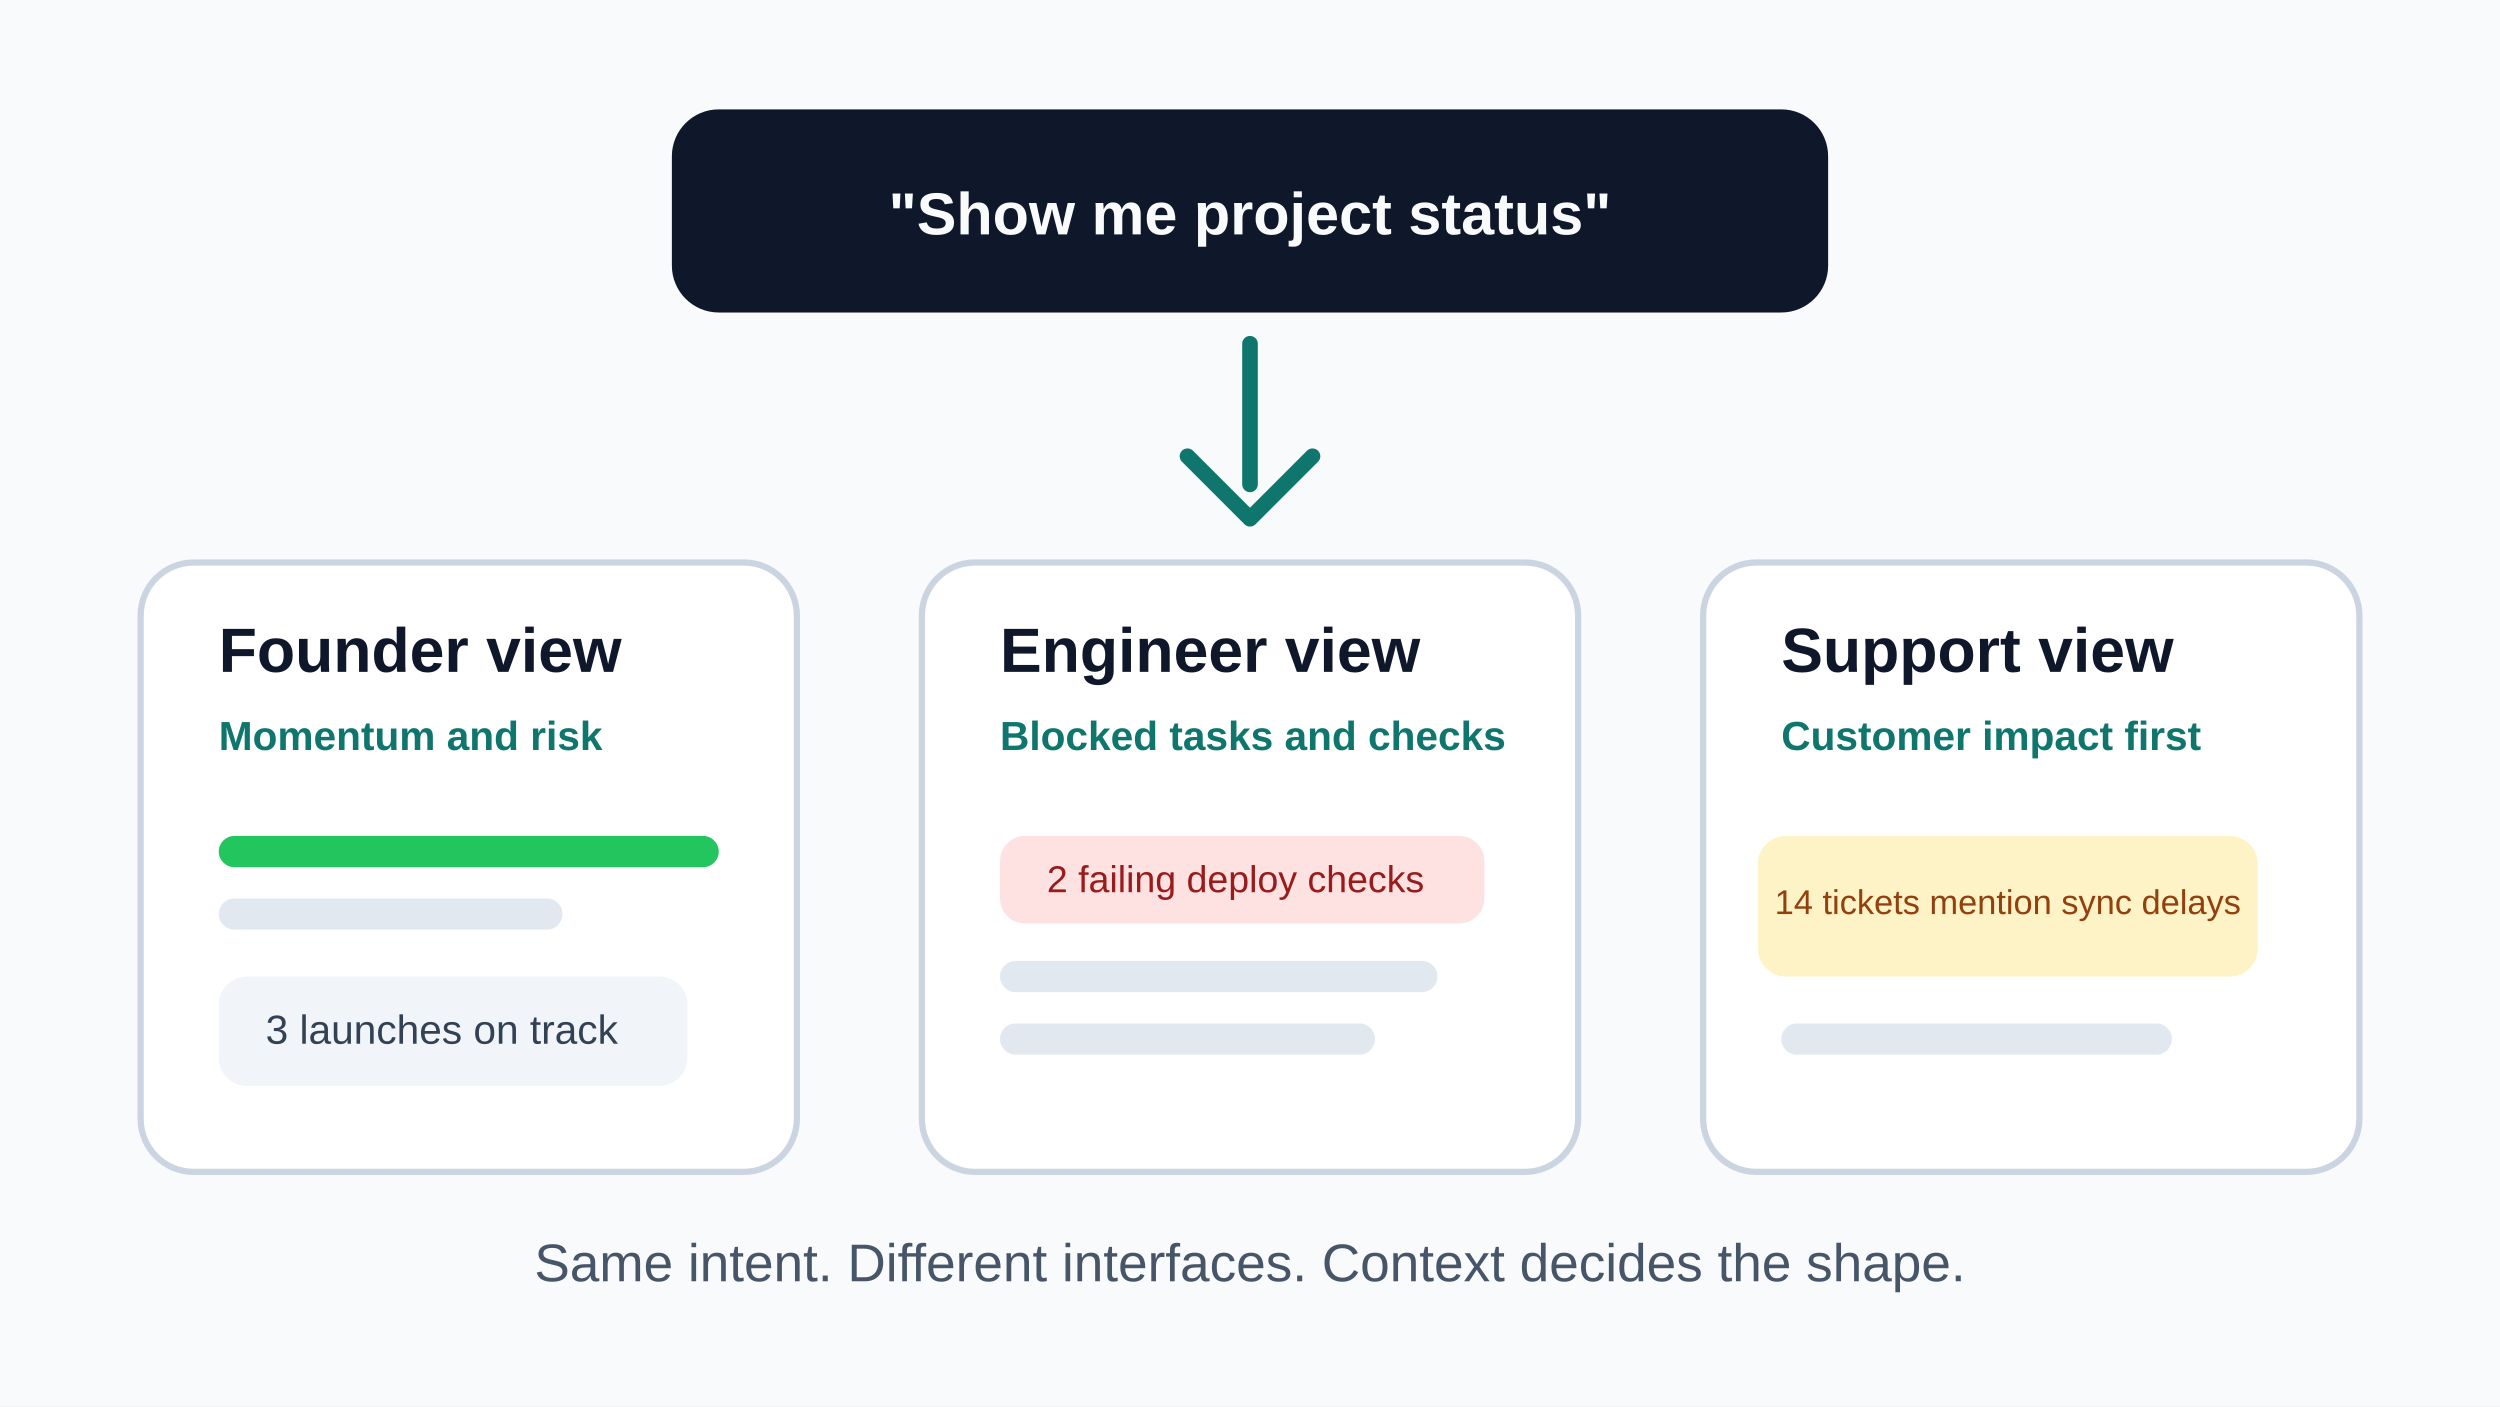
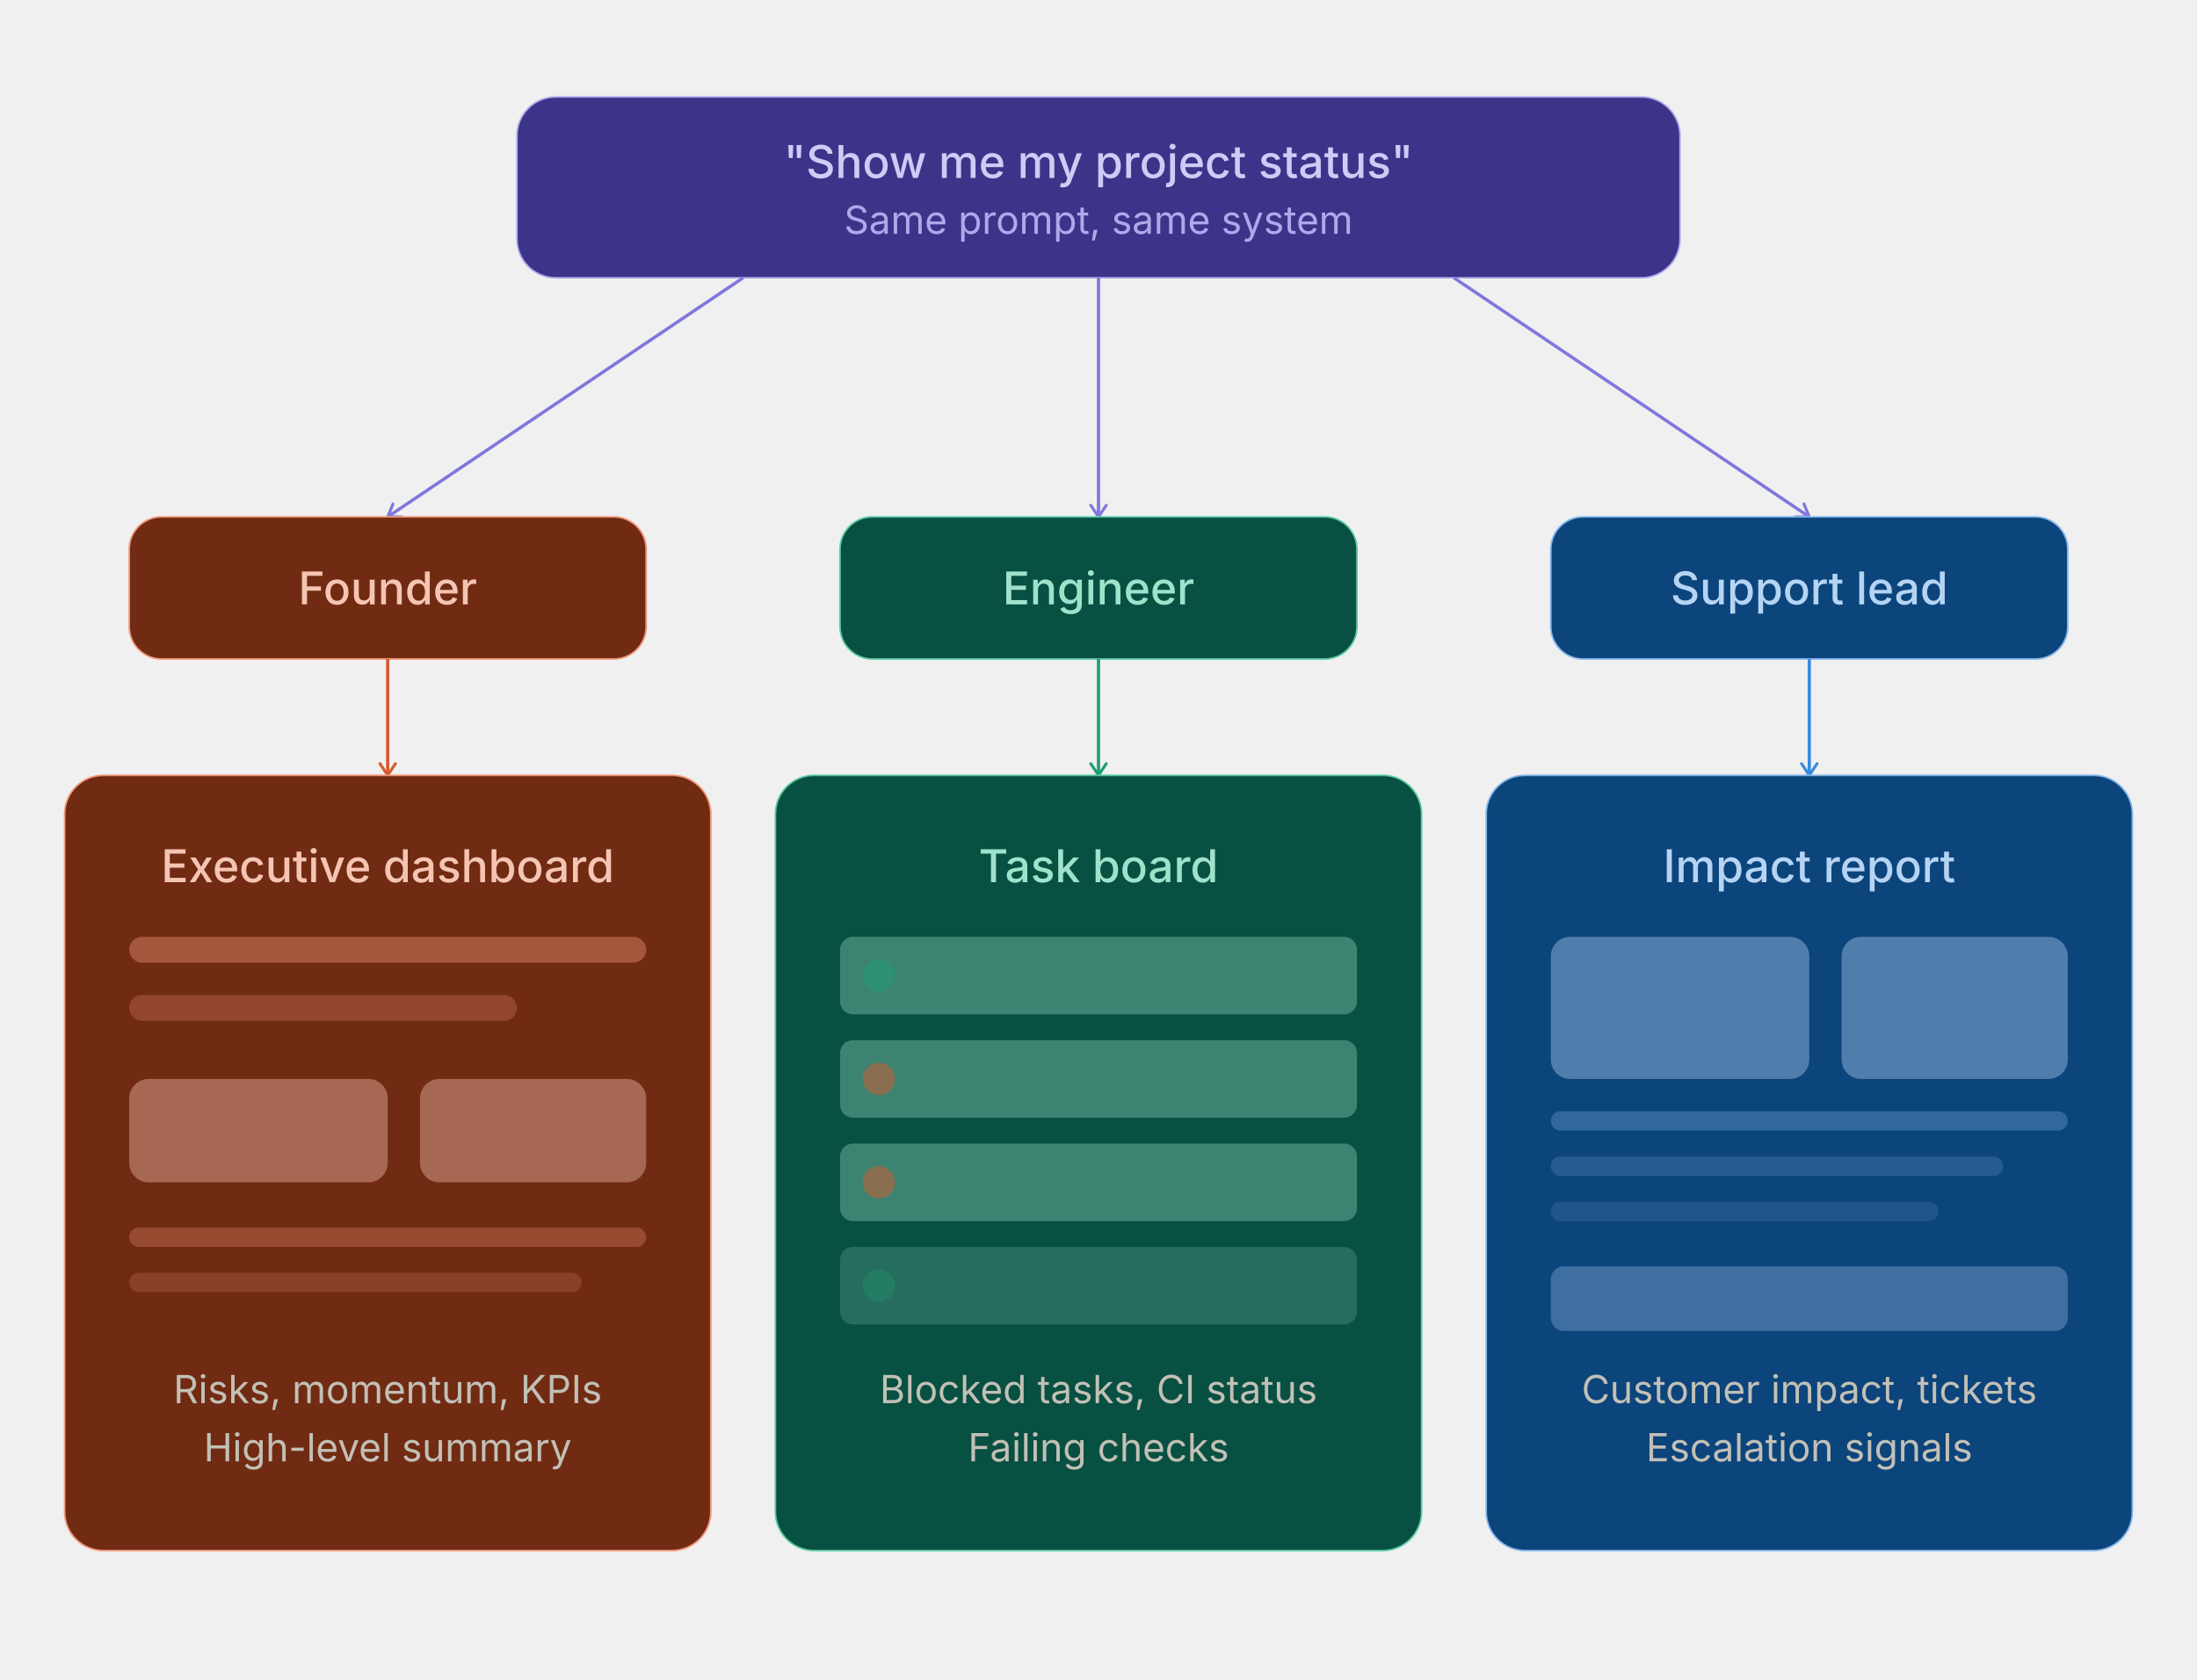
- <svg xmlns="http://www.w3.org/2000/svg" width="1600" height="900" viewBox="0 0 1600 900" fill="none">
-   <rect width="1600" height="900" fill="#F8FAFC" />
-   <rect x="430" y="70" width="740" height="130" rx="30" fill="#0F172A" />
-   <text x="800" y="150" fill="#F8FAFC" font-family="Arial, sans-serif" font-size="38" font-weight="700" text-anchor="middle">"Show me project status"</text>
-   <path d="M800 220V310" stroke="#0F766E" stroke-width="10" stroke-linecap="round" />
-   <path d="M760 292L800 332L840 292" fill="none" stroke="#0F766E" stroke-width="10" stroke-linecap="round" stroke-linejoin="round" />
-   <rect x="90" y="360" width="420" height="390" rx="34" fill="#FFFFFF" stroke="#CBD5E1" stroke-width="4" />
-   <text x="140" y="430" fill="#0F172A" font-family="Arial, sans-serif" font-size="40" font-weight="700">Founder view</text>
-   <text x="140" y="480" fill="#0F766E" font-family="Arial, sans-serif" font-size="26" font-weight="700">Momentum and risk</text>
-   <rect x="140" y="535" width="320" height="20" rx="10" fill="#22C55E" />
-   <rect x="140" y="575" width="220" height="20" rx="10" fill="#E2E8F0" />
-   <rect x="140" y="625" width="300" height="70" rx="18" fill="#F1F5F9" />
-   <text x="170" y="668" fill="#334155" font-family="Arial, sans-serif" font-size="26">3 launches on track</text>
-   <rect x="590" y="360" width="420" height="390" rx="34" fill="#FFFFFF" stroke="#CBD5E1" stroke-width="4" />
-   <text x="640" y="430" fill="#0F172A" font-family="Arial, sans-serif" font-size="40" font-weight="700">Engineer view</text>
-   <text x="640" y="480" fill="#0F766E" font-family="Arial, sans-serif" font-size="26" font-weight="700">Blocked tasks and checks</text>
-   <rect x="640" y="535" width="310" height="56" rx="16" fill="#FEE2E2" />
-   <text x="670" y="571" fill="#991B1B" font-family="Arial, sans-serif" font-size="24">2 failing deploy checks</text>
-   <rect x="640" y="615" width="280" height="20" rx="10" fill="#E2E8F0" />
-   <rect x="640" y="655" width="240" height="20" rx="10" fill="#E2E8F0" />
-   <rect x="1090" y="360" width="420" height="390" rx="34" fill="#FFFFFF" stroke="#CBD5E1" stroke-width="4" />
-   <text x="1140" y="430" fill="#0F172A" font-family="Arial, sans-serif" font-size="40" font-weight="700">Support view</text>
-   <text x="1140" y="480" fill="#0F766E" font-family="Arial, sans-serif" font-size="26" font-weight="700">Customer impact first</text>
-   <rect x="1125" y="535" width="320" height="90" rx="18" fill="#FEF3C7" />
-   <text x="1285" y="585" fill="#92400E" font-family="Arial, sans-serif" font-size="22" text-anchor="middle">14 tickets mention sync delays</text>
-   <rect x="1140" y="655" width="250" height="20" rx="10" fill="#E2E8F0" />
-   <text x="800" y="820" fill="#475569" font-family="Arial, sans-serif" font-size="34" text-anchor="middle">Same intent. Different interfaces. Context decides the shape.</text>
+ <svg xmlns="http://www.w3.org/2000/svg" width="100%" viewBox="0 0 680 520">
+   <defs>
+     <marker id="arrow" viewBox="0 0 10 10" refX="8" refY="5" markerWidth="6" markerHeight="6" orient="auto-start-reverse">
+       <path d="M2 1L8 5L2 9" fill="none" stroke="context-stroke" stroke-width="1.5" stroke-linecap="round" stroke-linejoin="round" />
+     </marker>
+   </defs>
+   <g style="fill:rgb(0, 0, 0);stroke:none;color:rgb(255, 255, 255);stroke-width:1px;stroke-linecap:butt;stroke-linejoin:miter;opacity:1;font-family:&quot;Anthropic Sans&quot;, -apple-system, &quot;system-ui&quot;, &quot;Segoe UI&quot;, sans-serif;font-size:16px;font-weight:400;text-anchor:start;dominant-baseline:auto">
+     <rect x="160" y="30" width="360" height="56" rx="12" stroke-width="0.5" style="fill:rgb(60, 52, 137);stroke:rgb(175, 169, 236);color:rgb(255, 255, 255);stroke-width:0.5px;stroke-linecap:butt;stroke-linejoin:miter;opacity:1;font-family:&quot;Anthropic Sans&quot;, -apple-system, &quot;system-ui&quot;, &quot;Segoe UI&quot;, sans-serif;font-size:16px;font-weight:400;text-anchor:start;dominant-baseline:auto" />
+     <text x="340" y="50" text-anchor="middle" dominant-baseline="central" style="fill:rgb(206, 203, 246);stroke:none;color:rgb(255, 255, 255);stroke-width:1px;stroke-linecap:butt;stroke-linejoin:miter;opacity:1;font-family:&quot;Anthropic Sans&quot;, -apple-system, &quot;system-ui&quot;, &quot;Segoe UI&quot;, sans-serif;font-size:14px;font-weight:500;text-anchor:middle;dominant-baseline:central">"Show me my project status"</text>
+     <text x="340" y="68" text-anchor="middle" dominant-baseline="central" style="fill:rgb(175, 169, 236);stroke:none;color:rgb(255, 255, 255);stroke-width:1px;stroke-linecap:butt;stroke-linejoin:miter;opacity:1;font-family:&quot;Anthropic Sans&quot;, -apple-system, &quot;system-ui&quot;, &quot;Segoe UI&quot;, sans-serif;font-size:12px;font-weight:400;text-anchor:middle;dominant-baseline:central">Same prompt, same system</text>
+   </g>
+   <line x1="230" y1="86" x2="120" y2="160" stroke="#7F77DD" stroke-width="1" marker-end="url(#arrow)" style="fill:rgb(0, 0, 0);stroke:rgb(127, 119, 221);color:rgb(255, 255, 255);stroke-width:1px;stroke-linecap:butt;stroke-linejoin:miter;opacity:1;font-family:&quot;Anthropic Sans&quot;, -apple-system, &quot;system-ui&quot;, &quot;Segoe UI&quot;, sans-serif;font-size:16px;font-weight:400;text-anchor:start;dominant-baseline:auto" />
+   <line x1="340" y1="86" x2="340" y2="160" stroke="#7F77DD" stroke-width="1" marker-end="url(#arrow)" style="fill:rgb(0, 0, 0);stroke:rgb(127, 119, 221);color:rgb(255, 255, 255);stroke-width:1px;stroke-linecap:butt;stroke-linejoin:miter;opacity:1;font-family:&quot;Anthropic Sans&quot;, -apple-system, &quot;system-ui&quot;, &quot;Segoe UI&quot;, sans-serif;font-size:16px;font-weight:400;text-anchor:start;dominant-baseline:auto" />
+   <line x1="450" y1="86" x2="560" y2="160" stroke="#7F77DD" stroke-width="1" marker-end="url(#arrow)" style="fill:rgb(0, 0, 0);stroke:rgb(127, 119, 221);color:rgb(255, 255, 255);stroke-width:1px;stroke-linecap:butt;stroke-linejoin:miter;opacity:1;font-family:&quot;Anthropic Sans&quot;, -apple-system, &quot;system-ui&quot;, &quot;Segoe UI&quot;, sans-serif;font-size:16px;font-weight:400;text-anchor:start;dominant-baseline:auto" />
+   <g style="fill:rgb(0, 0, 0);stroke:none;color:rgb(255, 255, 255);stroke-width:1px;stroke-linecap:butt;stroke-linejoin:miter;opacity:1;font-family:&quot;Anthropic Sans&quot;, -apple-system, &quot;system-ui&quot;, &quot;Segoe UI&quot;, sans-serif;font-size:16px;font-weight:400;text-anchor:start;dominant-baseline:auto">
+     <rect x="40" y="160" width="160" height="44" rx="10" stroke-width="0.5" style="fill:rgb(113, 43, 19);stroke:rgb(240, 153, 123);color:rgb(255, 255, 255);stroke-width:0.5px;stroke-linecap:butt;stroke-linejoin:miter;opacity:1;font-family:&quot;Anthropic Sans&quot;, -apple-system, &quot;system-ui&quot;, &quot;Segoe UI&quot;, sans-serif;font-size:16px;font-weight:400;text-anchor:start;dominant-baseline:auto" />
+     <text x="120" y="182" text-anchor="middle" dominant-baseline="central" style="fill:rgb(245, 196, 179);stroke:none;color:rgb(255, 255, 255);stroke-width:1px;stroke-linecap:butt;stroke-linejoin:miter;opacity:1;font-family:&quot;Anthropic Sans&quot;, -apple-system, &quot;system-ui&quot;, &quot;Segoe UI&quot;, sans-serif;font-size:14px;font-weight:500;text-anchor:middle;dominant-baseline:central">Founder</text>
+   </g>
+   <g style="fill:rgb(0, 0, 0);stroke:none;color:rgb(255, 255, 255);stroke-width:1px;stroke-linecap:butt;stroke-linejoin:miter;opacity:1;font-family:&quot;Anthropic Sans&quot;, -apple-system, &quot;system-ui&quot;, &quot;Segoe UI&quot;, sans-serif;font-size:16px;font-weight:400;text-anchor:start;dominant-baseline:auto">
+     <rect x="260" y="160" width="160" height="44" rx="10" stroke-width="0.5" style="fill:rgb(8, 80, 65);stroke:rgb(93, 202, 165);color:rgb(255, 255, 255);stroke-width:0.5px;stroke-linecap:butt;stroke-linejoin:miter;opacity:1;font-family:&quot;Anthropic Sans&quot;, -apple-system, &quot;system-ui&quot;, &quot;Segoe UI&quot;, sans-serif;font-size:16px;font-weight:400;text-anchor:start;dominant-baseline:auto" />
+     <text x="340" y="182" text-anchor="middle" dominant-baseline="central" style="fill:rgb(159, 225, 203);stroke:none;color:rgb(255, 255, 255);stroke-width:1px;stroke-linecap:butt;stroke-linejoin:miter;opacity:1;font-family:&quot;Anthropic Sans&quot;, -apple-system, &quot;system-ui&quot;, &quot;Segoe UI&quot;, sans-serif;font-size:14px;font-weight:500;text-anchor:middle;dominant-baseline:central">Engineer</text>
+   </g>
+   <g style="fill:rgb(0, 0, 0);stroke:none;color:rgb(255, 255, 255);stroke-width:1px;stroke-linecap:butt;stroke-linejoin:miter;opacity:1;font-family:&quot;Anthropic Sans&quot;, -apple-system, &quot;system-ui&quot;, &quot;Segoe UI&quot;, sans-serif;font-size:16px;font-weight:400;text-anchor:start;dominant-baseline:auto">
+     <rect x="480" y="160" width="160" height="44" rx="10" stroke-width="0.5" style="fill:rgb(12, 68, 124);stroke:rgb(133, 183, 235);color:rgb(255, 255, 255);stroke-width:0.5px;stroke-linecap:butt;stroke-linejoin:miter;opacity:1;font-family:&quot;Anthropic Sans&quot;, -apple-system, &quot;system-ui&quot;, &quot;Segoe UI&quot;, sans-serif;font-size:16px;font-weight:400;text-anchor:start;dominant-baseline:auto" />
+     <text x="560" y="182" text-anchor="middle" dominant-baseline="central" style="fill:rgb(181, 212, 244);stroke:none;color:rgb(255, 255, 255);stroke-width:1px;stroke-linecap:butt;stroke-linejoin:miter;opacity:1;font-family:&quot;Anthropic Sans&quot;, -apple-system, &quot;system-ui&quot;, &quot;Segoe UI&quot;, sans-serif;font-size:14px;font-weight:500;text-anchor:middle;dominant-baseline:central">Support lead</text>
+   </g>
+   <line x1="120" y1="204" x2="120" y2="240" stroke="#D85A30" stroke-width="1" marker-end="url(#arrow)" style="fill:rgb(0, 0, 0);stroke:rgb(216, 90, 48);color:rgb(255, 255, 255);stroke-width:1px;stroke-linecap:butt;stroke-linejoin:miter;opacity:1;font-family:&quot;Anthropic Sans&quot;, -apple-system, &quot;system-ui&quot;, &quot;Segoe UI&quot;, sans-serif;font-size:16px;font-weight:400;text-anchor:start;dominant-baseline:auto" />
+   <line x1="340" y1="204" x2="340" y2="240" stroke="#1D9E75" stroke-width="1" marker-end="url(#arrow)" style="fill:rgb(0, 0, 0);stroke:rgb(29, 158, 117);color:rgb(255, 255, 255);stroke-width:1px;stroke-linecap:butt;stroke-linejoin:miter;opacity:1;font-family:&quot;Anthropic Sans&quot;, -apple-system, &quot;system-ui&quot;, &quot;Segoe UI&quot;, sans-serif;font-size:16px;font-weight:400;text-anchor:start;dominant-baseline:auto" />
+   <line x1="560" y1="204" x2="560" y2="240" stroke="#378ADD" stroke-width="1" marker-end="url(#arrow)" style="fill:rgb(0, 0, 0);stroke:rgb(55, 138, 221);color:rgb(255, 255, 255);stroke-width:1px;stroke-linecap:butt;stroke-linejoin:miter;opacity:1;font-family:&quot;Anthropic Sans&quot;, -apple-system, &quot;system-ui&quot;, &quot;Segoe UI&quot;, sans-serif;font-size:16px;font-weight:400;text-anchor:start;dominant-baseline:auto" />
+   <g style="fill:rgb(0, 0, 0);stroke:none;color:rgb(255, 255, 255);stroke-width:1px;stroke-linecap:butt;stroke-linejoin:miter;opacity:1;font-family:&quot;Anthropic Sans&quot;, -apple-system, &quot;system-ui&quot;, &quot;Segoe UI&quot;, sans-serif;font-size:16px;font-weight:400;text-anchor:start;dominant-baseline:auto">
+     <rect x="20" y="240" width="200" height="240" rx="12" stroke-width="0.5" style="fill:rgb(113, 43, 19);stroke:rgb(240, 153, 123);color:rgb(255, 255, 255);stroke-width:0.5px;stroke-linecap:butt;stroke-linejoin:miter;opacity:1;font-family:&quot;Anthropic Sans&quot;, -apple-system, &quot;system-ui&quot;, &quot;Segoe UI&quot;, sans-serif;font-size:16px;font-weight:400;text-anchor:start;dominant-baseline:auto" />
+     <text x="120" y="268" text-anchor="middle" dominant-baseline="central" style="fill:rgb(245, 196, 179);stroke:none;color:rgb(255, 255, 255);stroke-width:1px;stroke-linecap:butt;stroke-linejoin:miter;opacity:1;font-family:&quot;Anthropic Sans&quot;, -apple-system, &quot;system-ui&quot;, &quot;Segoe UI&quot;, sans-serif;font-size:14px;font-weight:500;text-anchor:middle;dominant-baseline:central">Executive dashboard</text>
+   </g>
+   <rect x="40" y="290" width="160" height="8" rx="4" fill="#F0997B" opacity="0.4" style="fill:rgb(240, 153, 123);stroke:none;color:rgb(255, 255, 255);stroke-width:1px;stroke-linecap:butt;stroke-linejoin:miter;opacity:0.4;font-family:&quot;Anthropic Sans&quot;, -apple-system, &quot;system-ui&quot;, &quot;Segoe UI&quot;, sans-serif;font-size:16px;font-weight:400;text-anchor:start;dominant-baseline:auto" />
+   <rect x="40" y="308" width="120" height="8" rx="4" fill="#F0997B" opacity="0.25" style="fill:rgb(240, 153, 123);stroke:none;color:rgb(255, 255, 255);stroke-width:1px;stroke-linecap:butt;stroke-linejoin:miter;opacity:0.25;font-family:&quot;Anthropic Sans&quot;, -apple-system, &quot;system-ui&quot;, &quot;Segoe UI&quot;, sans-serif;font-size:16px;font-weight:400;text-anchor:start;dominant-baseline:auto" />
+   <rect x="40" y="334" width="80" height="32" rx="6" fill="#F5C4B3" opacity="0.4" style="fill:rgb(245, 196, 179);stroke:none;color:rgb(255, 255, 255);stroke-width:1px;stroke-linecap:butt;stroke-linejoin:miter;opacity:0.4;font-family:&quot;Anthropic Sans&quot;, -apple-system, &quot;system-ui&quot;, &quot;Segoe UI&quot;, sans-serif;font-size:16px;font-weight:400;text-anchor:start;dominant-baseline:auto" />
+   <rect x="130" y="334" width="70" height="32" rx="6" fill="#F5C4B3" opacity="0.4" style="fill:rgb(245, 196, 179);stroke:none;color:rgb(255, 255, 255);stroke-width:1px;stroke-linecap:butt;stroke-linejoin:miter;opacity:0.4;font-family:&quot;Anthropic Sans&quot;, -apple-system, &quot;system-ui&quot;, &quot;Segoe UI&quot;, sans-serif;font-size:16px;font-weight:400;text-anchor:start;dominant-baseline:auto" />
+   <rect x="40" y="380" width="160" height="6" rx="3" fill="#F0997B" opacity="0.3" style="fill:rgb(240, 153, 123);stroke:none;color:rgb(255, 255, 255);stroke-width:1px;stroke-linecap:butt;stroke-linejoin:miter;opacity:0.3;font-family:&quot;Anthropic Sans&quot;, -apple-system, &quot;system-ui&quot;, &quot;Segoe UI&quot;, sans-serif;font-size:16px;font-weight:400;text-anchor:start;dominant-baseline:auto" />
+   <rect x="40" y="394" width="140" height="6" rx="3" fill="#F0997B" opacity="0.2" style="fill:rgb(240, 153, 123);stroke:none;color:rgb(255, 255, 255);stroke-width:1px;stroke-linecap:butt;stroke-linejoin:miter;opacity:0.2;font-family:&quot;Anthropic Sans&quot;, -apple-system, &quot;system-ui&quot;, &quot;Segoe UI&quot;, sans-serif;font-size:16px;font-weight:400;text-anchor:start;dominant-baseline:auto" />
+   <text x="120" y="430" text-anchor="middle" dominant-baseline="central" style="fill:rgb(194, 192, 182);stroke:none;color:rgb(255, 255, 255);stroke-width:1px;stroke-linecap:butt;stroke-linejoin:miter;opacity:1;font-family:&quot;Anthropic Sans&quot;, -apple-system, &quot;system-ui&quot;, &quot;Segoe UI&quot;, sans-serif;font-size:12px;font-weight:400;text-anchor:middle;dominant-baseline:central">Risks, momentum, KPIs</text>
+   <text x="120" y="448" text-anchor="middle" dominant-baseline="central" style="fill:rgb(194, 192, 182);stroke:none;color:rgb(255, 255, 255);stroke-width:1px;stroke-linecap:butt;stroke-linejoin:miter;opacity:1;font-family:&quot;Anthropic Sans&quot;, -apple-system, &quot;system-ui&quot;, &quot;Segoe UI&quot;, sans-serif;font-size:12px;font-weight:400;text-anchor:middle;dominant-baseline:central">High-level summary</text>
+   <g style="fill:rgb(0, 0, 0);stroke:none;color:rgb(255, 255, 255);stroke-width:1px;stroke-linecap:butt;stroke-linejoin:miter;opacity:1;font-family:&quot;Anthropic Sans&quot;, -apple-system, &quot;system-ui&quot;, &quot;Segoe UI&quot;, sans-serif;font-size:16px;font-weight:400;text-anchor:start;dominant-baseline:auto">
+     <rect x="240" y="240" width="200" height="240" rx="12" stroke-width="0.5" style="fill:rgb(8, 80, 65);stroke:rgb(93, 202, 165);color:rgb(255, 255, 255);stroke-width:0.5px;stroke-linecap:butt;stroke-linejoin:miter;opacity:1;font-family:&quot;Anthropic Sans&quot;, -apple-system, &quot;system-ui&quot;, &quot;Segoe UI&quot;, sans-serif;font-size:16px;font-weight:400;text-anchor:start;dominant-baseline:auto" />
+     <text x="340" y="268" text-anchor="middle" dominant-baseline="central" style="fill:rgb(159, 225, 203);stroke:none;color:rgb(255, 255, 255);stroke-width:1px;stroke-linecap:butt;stroke-linejoin:miter;opacity:1;font-family:&quot;Anthropic Sans&quot;, -apple-system, &quot;system-ui&quot;, &quot;Segoe UI&quot;, sans-serif;font-size:14px;font-weight:500;text-anchor:middle;dominant-baseline:central">Task board</text>
+   </g>
+   <rect x="260" y="290" width="160" height="24" rx="4" fill="#9FE1CB" opacity="0.35" style="fill:rgb(159, 225, 203);stroke:none;color:rgb(255, 255, 255);stroke-width:1px;stroke-linecap:butt;stroke-linejoin:miter;opacity:0.35;font-family:&quot;Anthropic Sans&quot;, -apple-system, &quot;system-ui&quot;, &quot;Segoe UI&quot;, sans-serif;font-size:16px;font-weight:400;text-anchor:start;dominant-baseline:auto" />
+   <circle cx="272" cy="302" r="5" fill="#1D9E75" opacity="0.5" style="fill:rgb(29, 158, 117);stroke:none;color:rgb(255, 255, 255);stroke-width:1px;stroke-linecap:butt;stroke-linejoin:miter;opacity:0.5;font-family:&quot;Anthropic Sans&quot;, -apple-system, &quot;system-ui&quot;, &quot;Segoe UI&quot;, sans-serif;font-size:16px;font-weight:400;text-anchor:start;dominant-baseline:auto" />
+   <rect x="260" y="322" width="160" height="24" rx="4" fill="#9FE1CB" opacity="0.35" style="fill:rgb(159, 225, 203);stroke:none;color:rgb(255, 255, 255);stroke-width:1px;stroke-linecap:butt;stroke-linejoin:miter;opacity:0.35;font-family:&quot;Anthropic Sans&quot;, -apple-system, &quot;system-ui&quot;, &quot;Segoe UI&quot;, sans-serif;font-size:16px;font-weight:400;text-anchor:start;dominant-baseline:auto" />
+   <circle cx="272" cy="334" r="5" fill="#D85A30" opacity="0.5" style="fill:rgb(216, 90, 48);stroke:none;color:rgb(255, 255, 255);stroke-width:1px;stroke-linecap:butt;stroke-linejoin:miter;opacity:0.5;font-family:&quot;Anthropic Sans&quot;, -apple-system, &quot;system-ui&quot;, &quot;Segoe UI&quot;, sans-serif;font-size:16px;font-weight:400;text-anchor:start;dominant-baseline:auto" />
+   <rect x="260" y="354" width="160" height="24" rx="4" fill="#9FE1CB" opacity="0.35" style="fill:rgb(159, 225, 203);stroke:none;color:rgb(255, 255, 255);stroke-width:1px;stroke-linecap:butt;stroke-linejoin:miter;opacity:0.35;font-family:&quot;Anthropic Sans&quot;, -apple-system, &quot;system-ui&quot;, &quot;Segoe UI&quot;, sans-serif;font-size:16px;font-weight:400;text-anchor:start;dominant-baseline:auto" />
+   <circle cx="272" cy="366" r="5" fill="#D85A30" opacity="0.5" style="fill:rgb(216, 90, 48);stroke:none;color:rgb(255, 255, 255);stroke-width:1px;stroke-linecap:butt;stroke-linejoin:miter;opacity:0.5;font-family:&quot;Anthropic Sans&quot;, -apple-system, &quot;system-ui&quot;, &quot;Segoe UI&quot;, sans-serif;font-size:16px;font-weight:400;text-anchor:start;dominant-baseline:auto" />
+   <rect x="260" y="386" width="160" height="24" rx="4" fill="#9FE1CB" opacity="0.2" style="fill:rgb(159, 225, 203);stroke:none;color:rgb(255, 255, 255);stroke-width:1px;stroke-linecap:butt;stroke-linejoin:miter;opacity:0.2;font-family:&quot;Anthropic Sans&quot;, -apple-system, &quot;system-ui&quot;, &quot;Segoe UI&quot;, sans-serif;font-size:16px;font-weight:400;text-anchor:start;dominant-baseline:auto" />
+   <circle cx="272" cy="398" r="5" fill="#1D9E75" opacity="0.3" style="fill:rgb(29, 158, 117);stroke:none;color:rgb(255, 255, 255);stroke-width:1px;stroke-linecap:butt;stroke-linejoin:miter;opacity:0.3;font-family:&quot;Anthropic Sans&quot;, -apple-system, &quot;system-ui&quot;, &quot;Segoe UI&quot;, sans-serif;font-size:16px;font-weight:400;text-anchor:start;dominant-baseline:auto" />
+   <text x="340" y="430" text-anchor="middle" dominant-baseline="central" style="fill:rgb(194, 192, 182);stroke:none;color:rgb(255, 255, 255);stroke-width:1px;stroke-linecap:butt;stroke-linejoin:miter;opacity:1;font-family:&quot;Anthropic Sans&quot;, -apple-system, &quot;system-ui&quot;, &quot;Segoe UI&quot;, sans-serif;font-size:12px;font-weight:400;text-anchor:middle;dominant-baseline:central">Blocked tasks, CI status</text>
+   <text x="340" y="448" text-anchor="middle" dominant-baseline="central" style="fill:rgb(194, 192, 182);stroke:none;color:rgb(255, 255, 255);stroke-width:1px;stroke-linecap:butt;stroke-linejoin:miter;opacity:1;font-family:&quot;Anthropic Sans&quot;, -apple-system, &quot;system-ui&quot;, &quot;Segoe UI&quot;, sans-serif;font-size:12px;font-weight:400;text-anchor:middle;dominant-baseline:central">Failing checks</text>
+   <g style="fill:rgb(0, 0, 0);stroke:none;color:rgb(255, 255, 255);stroke-width:1px;stroke-linecap:butt;stroke-linejoin:miter;opacity:1;font-family:&quot;Anthropic Sans&quot;, -apple-system, &quot;system-ui&quot;, &quot;Segoe UI&quot;, sans-serif;font-size:16px;font-weight:400;text-anchor:start;dominant-baseline:auto">
+     <rect x="460" y="240" width="200" height="240" rx="12" stroke-width="0.5" style="fill:rgb(12, 68, 124);stroke:rgb(133, 183, 235);color:rgb(255, 255, 255);stroke-width:0.5px;stroke-linecap:butt;stroke-linejoin:miter;opacity:1;font-family:&quot;Anthropic Sans&quot;, -apple-system, &quot;system-ui&quot;, &quot;Segoe UI&quot;, sans-serif;font-size:16px;font-weight:400;text-anchor:start;dominant-baseline:auto" />
+     <text x="560" y="268" text-anchor="middle" dominant-baseline="central" style="fill:rgb(181, 212, 244);stroke:none;color:rgb(255, 255, 255);stroke-width:1px;stroke-linecap:butt;stroke-linejoin:miter;opacity:1;font-family:&quot;Anthropic Sans&quot;, -apple-system, &quot;system-ui&quot;, &quot;Segoe UI&quot;, sans-serif;font-size:14px;font-weight:500;text-anchor:middle;dominant-baseline:central">Impact report</text>
+   </g>
+   <rect x="480" y="290" width="80" height="44" rx="6" fill="#B5D4F4" opacity="0.4" style="fill:rgb(181, 212, 244);stroke:none;color:rgb(255, 255, 255);stroke-width:1px;stroke-linecap:butt;stroke-linejoin:miter;opacity:0.4;font-family:&quot;Anthropic Sans&quot;, -apple-system, &quot;system-ui&quot;, &quot;Segoe UI&quot;, sans-serif;font-size:16px;font-weight:400;text-anchor:start;dominant-baseline:auto" />
+   <rect x="570" y="290" width="70" height="44" rx="6" fill="#B5D4F4" opacity="0.4" style="fill:rgb(181, 212, 244);stroke:none;color:rgb(255, 255, 255);stroke-width:1px;stroke-linecap:butt;stroke-linejoin:miter;opacity:0.4;font-family:&quot;Anthropic Sans&quot;, -apple-system, &quot;system-ui&quot;, &quot;Segoe UI&quot;, sans-serif;font-size:16px;font-weight:400;text-anchor:start;dominant-baseline:auto" />
+   <rect x="480" y="344" width="160" height="6" rx="3" fill="#85B7EB" opacity="0.3" style="fill:rgb(133, 183, 235);stroke:none;color:rgb(255, 255, 255);stroke-width:1px;stroke-linecap:butt;stroke-linejoin:miter;opacity:0.3;font-family:&quot;Anthropic Sans&quot;, -apple-system, &quot;system-ui&quot;, &quot;Segoe UI&quot;, sans-serif;font-size:16px;font-weight:400;text-anchor:start;dominant-baseline:auto" />
+   <rect x="480" y="358" width="140" height="6" rx="3" fill="#85B7EB" opacity="0.2" style="fill:rgb(133, 183, 235);stroke:none;color:rgb(255, 255, 255);stroke-width:1px;stroke-linecap:butt;stroke-linejoin:miter;opacity:0.2;font-family:&quot;Anthropic Sans&quot;, -apple-system, &quot;system-ui&quot;, &quot;Segoe UI&quot;, sans-serif;font-size:16px;font-weight:400;text-anchor:start;dominant-baseline:auto" />
+   <rect x="480" y="372" width="120" height="6" rx="3" fill="#85B7EB" opacity="0.15" style="fill:rgb(133, 183, 235);stroke:none;color:rgb(255, 255, 255);stroke-width:1px;stroke-linecap:butt;stroke-linejoin:miter;opacity:0.15;font-family:&quot;Anthropic Sans&quot;, -apple-system, &quot;system-ui&quot;, &quot;Segoe UI&quot;, sans-serif;font-size:16px;font-weight:400;text-anchor:start;dominant-baseline:auto" />
+   <rect x="480" y="392" width="160" height="20" rx="4" fill="#B5D4F4" opacity="0.3" style="fill:rgb(181, 212, 244);stroke:none;color:rgb(255, 255, 255);stroke-width:1px;stroke-linecap:butt;stroke-linejoin:miter;opacity:0.3;font-family:&quot;Anthropic Sans&quot;, -apple-system, &quot;system-ui&quot;, &quot;Segoe UI&quot;, sans-serif;font-size:16px;font-weight:400;text-anchor:start;dominant-baseline:auto" />
+   <text x="560" y="430" text-anchor="middle" dominant-baseline="central" style="fill:rgb(194, 192, 182);stroke:none;color:rgb(255, 255, 255);stroke-width:1px;stroke-linecap:butt;stroke-linejoin:miter;opacity:1;font-family:&quot;Anthropic Sans&quot;, -apple-system, &quot;system-ui&quot;, &quot;Segoe UI&quot;, sans-serif;font-size:12px;font-weight:400;text-anchor:middle;dominant-baseline:central">Customer impact, tickets</text>
+   <text x="560" y="448" text-anchor="middle" dominant-baseline="central" style="fill:rgb(194, 192, 182);stroke:none;color:rgb(255, 255, 255);stroke-width:1px;stroke-linecap:butt;stroke-linejoin:miter;opacity:1;font-family:&quot;Anthropic Sans&quot;, -apple-system, &quot;system-ui&quot;, &quot;Segoe UI&quot;, sans-serif;font-size:12px;font-weight:400;text-anchor:middle;dominant-baseline:central">Escalation signals</text>
</svg>
